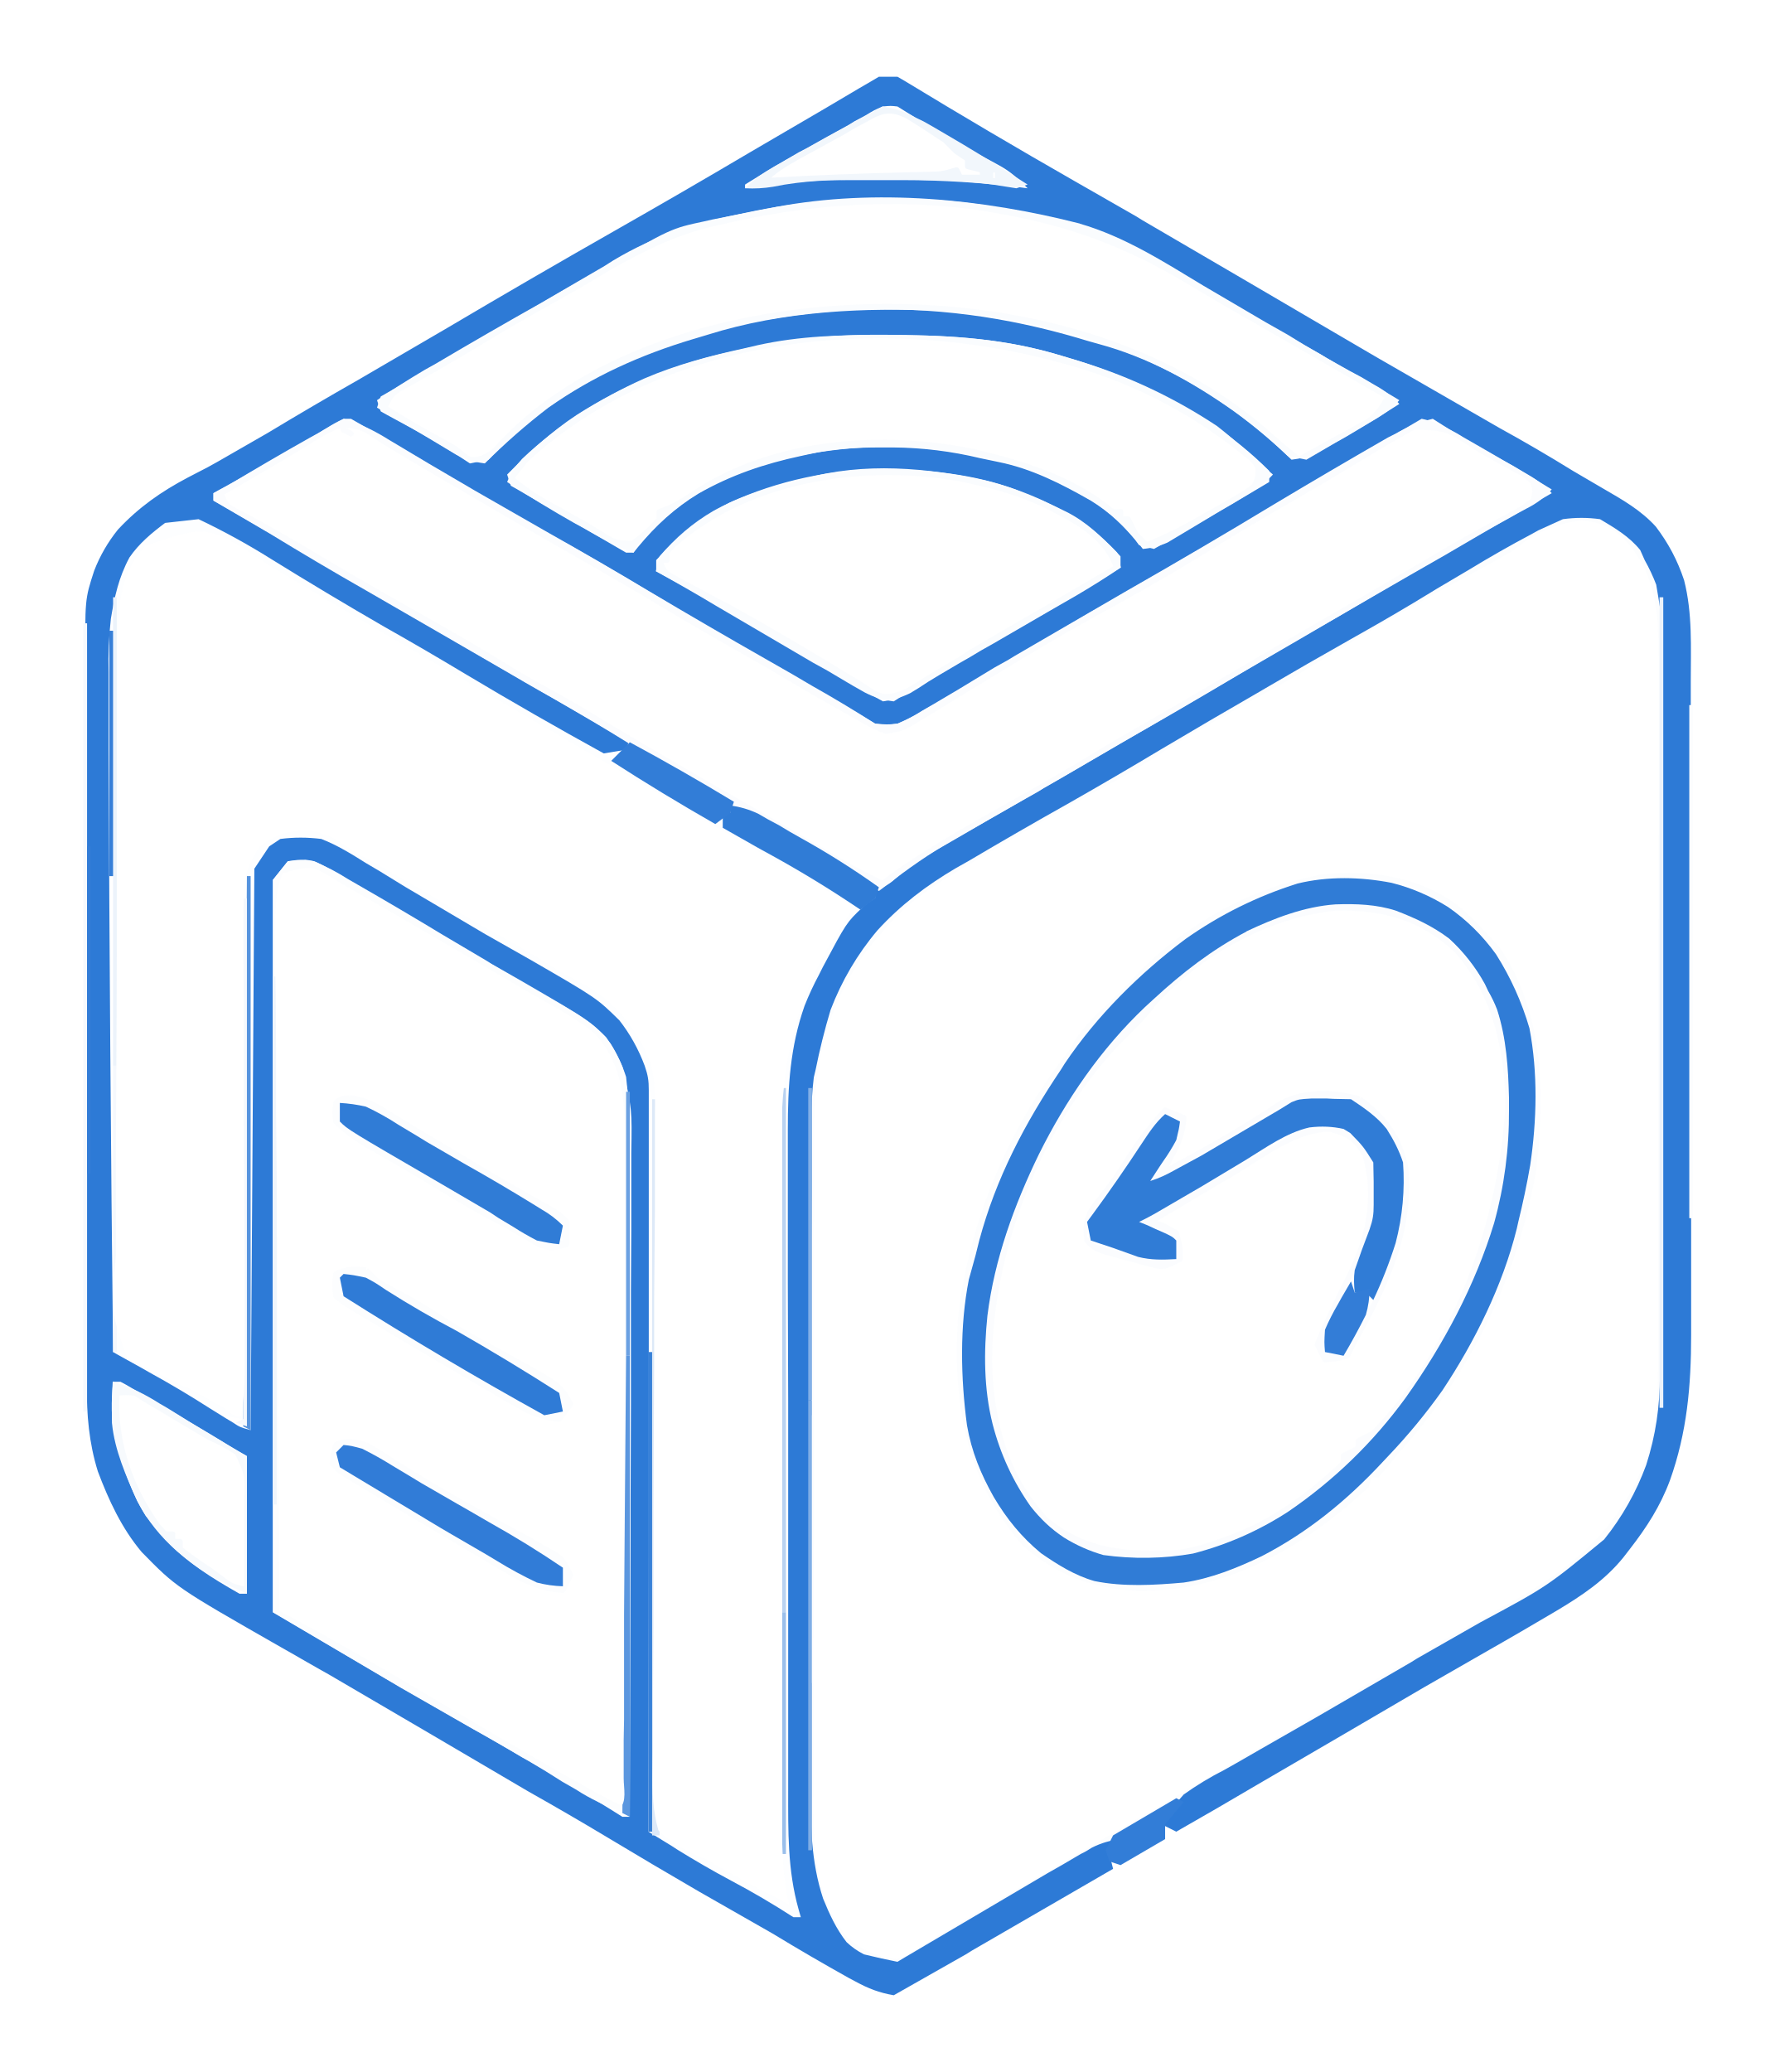
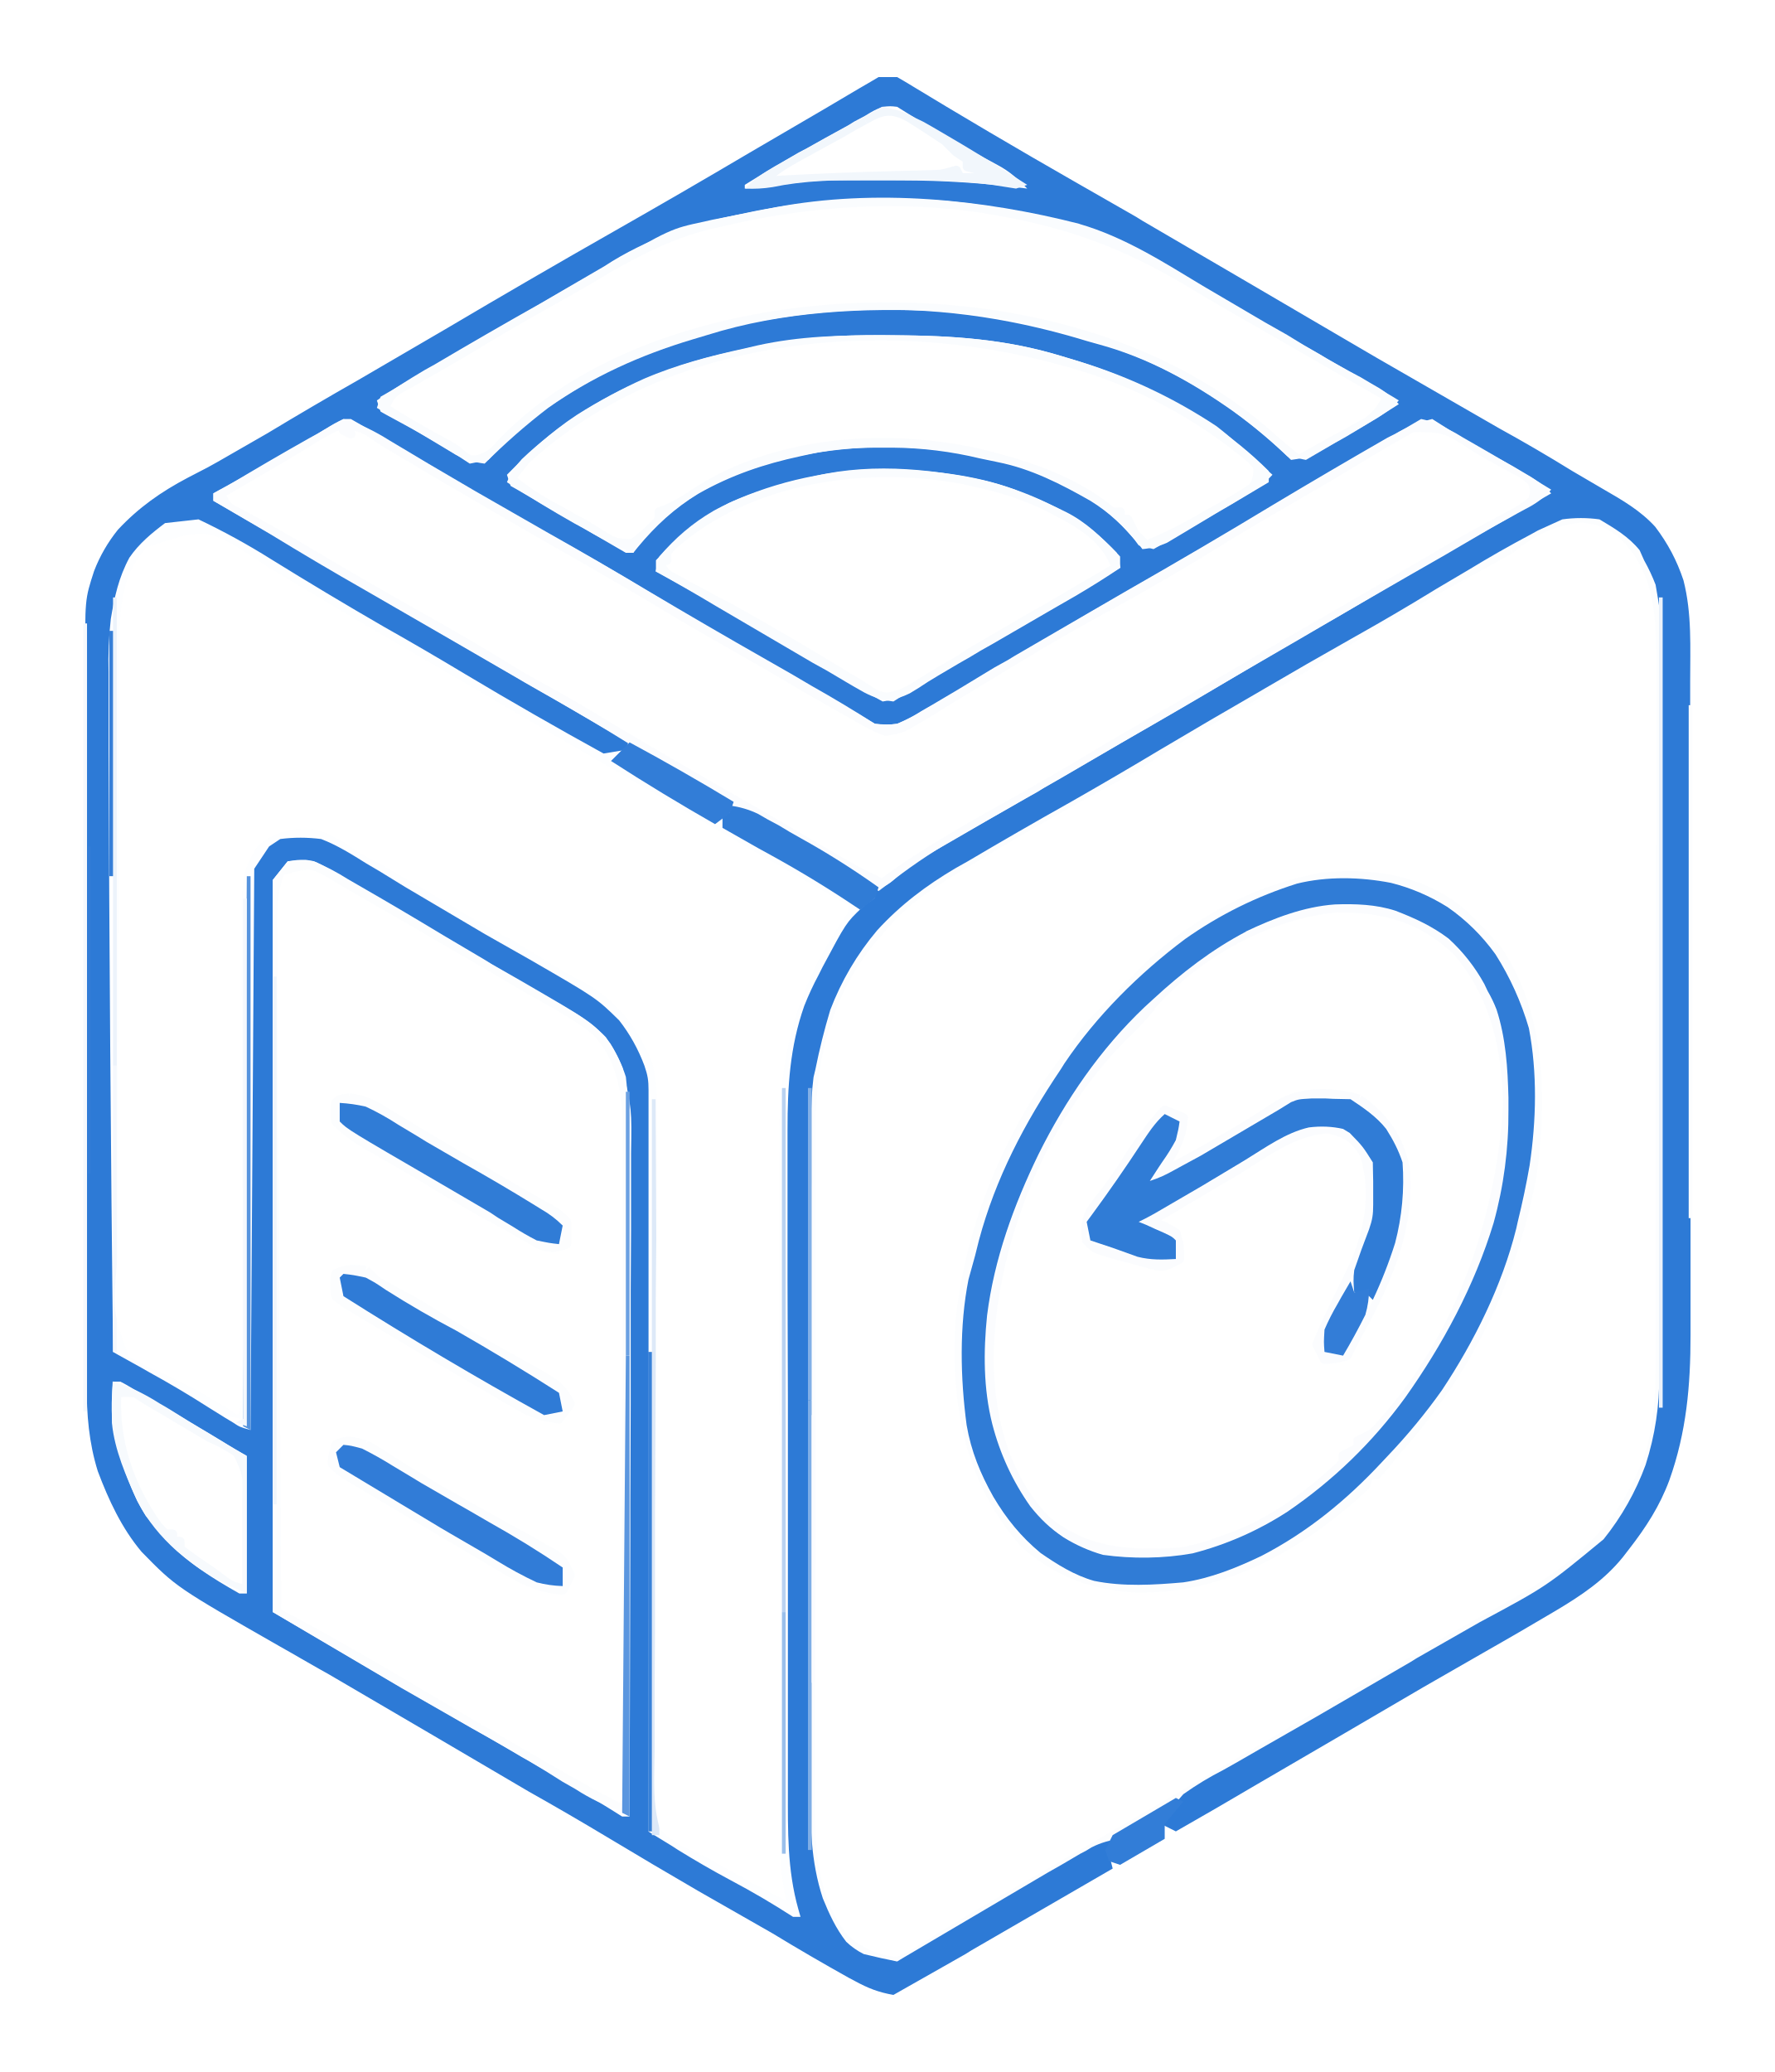
- <svg xmlns="http://www.w3.org/2000/svg" data-slopcamera-line-weight="1.5" width="514" height="600" viewBox="20.427 21.36 473.708 557.28">
+ <svg xmlns="http://www.w3.org/2000/svg" data-slopcamera-line-weight="2.5" width="514" height="600" viewBox="22.074 21.262 470.587 557.475">
  <defs>
    <mask id="a" width="514" height="600" x="0" y="0" mask-type="luminance" maskContentUnits="userSpaceOnUse" maskUnits="userSpaceOnUse">
      <path d="M0 0h514v600H0z" />
      <path d="M0 0h514v600H0zm255 42c-2.7 1.2-2.7 1.2-5.4 2.8l-1.5 1-5 2.9-3.5 2-9 5.3-7.5 4.5-8.1 4.8-21 12.1-22.7 13.2-22.7 13.2q-11.6 6.6-23 13.4l-21 12-26 15.4q-5.9 3.5-11.8 6.7c-6 3.3-11.5 6.5-16.2 11.6-3 3.8-4.9 7.6-6.6 12.1-3.5 11.6-3.4 23-3.4 35v137.2l.1 1.8v45.4c0 5.4 1 10.3 2.3 15.6l.9 3.3c2.1 7.5 4.8 14.2 9.1 20.7 4.8 6.4 10 11.4 16.7 15.9 9.2 6 19 11.2 28.5 16.5q20 11.3 39.8 23.3 13.8 8.3 27.8 16.2 9.8 5.6 19.5 11.5l30 17.7 5 2.9q4.4 2.4 8.7 5l3.3 1.9Q244 551.7 256 558c2.8-.4 5-1 7.5-2.2l2.7-1.5 3-1.7 3.2-1.9 3.4-1.9q14.7-8.3 29.2-17l17.3-10.2 1.8-1q14-8.3 28.3-16.5l21.2-12.3 18-10.6 1.5-.8 12.5-7.3 3.1-1.8 3.1-1.9 7.7-4.4 13.4-7.8c8.2-4.6 15.8-9.1 22.1-16.2 5.4-6.6 10-13.6 12.9-21.6 4.7-14 5.7-27.4 5.8-42l.1-6.5.2-20v-6l.1-59.4v-47.6q.1-20-.4-40v-5c-.3-7-1.5-13.2-3.7-19.9q-2.3-5.4-6-10c-6-6.2-13.5-10.1-21-14.3q-8.5-4.6-16.6-9.6-12-7.3-24.4-14.1-12.2-6.7-24-14l-22.5-13q-11.9-6.7-23.6-13.7-14-8.4-28.2-16.5l-26-15-2.6-1.6q-7.6-4.5-15.1-9.2c-2.3-.2-2.3-.2-5 0" />
      <path fill="#030303" d="M441.7 159.8h2.6l2.7.1 2 .1c4.1 2.6 8 5.2 11 9q3 4.3 5 9 .8 4.7.6 9.6v199.1c.2 18.8.2 18.8-3 27.8q-4 11.7-11.8 21.2c-6 6.6-13.1 11-20.8 15.3l-5.1 2.9-8.7 4.9q-14.4 8.1-28.7 16.6l-13.2 7.7-29.8 17.4q-26.7 15.8-53.6 31.2-10.6 6-20.8 12.1L268 545l-1.9 1.1-1.6 1-4.5 2.9q-4.6-.5-9-2-2.8-1.5-5.4-4-4.8-6.4-7.6-14-1.2-5-1.1-10.1v-37.2q-.1-6.7.6-13.2c.7-5.3.5-10.6.4-15.9l-.1-5.2-.2-5.7q-.8-42-.9-83.9v-12.4l-.1-15V326c-.2-11.5.6-22.1 4.4-33 3.3-8.3 7.7-15.4 13.4-22.3 6.4-6.9 13.4-12.2 21.5-16.8l2.9-1.6 7.6-4.4 8-4.6q5-3 10-5.7l20.6-12.1 23.9-14q17.1-9.7 34.1-19.8l9-5.2 3-1.8 6-3.4 14-8.2 6.6-4 3.1-1.8 4.4-2.5 2.5-1.5c3.3-1.8 6.3-3.2 10-3.5m-90.4 105.9c-15 7.7-27 19.1-38.5 31.3q-6.1 6.9-10.8 15l-1.2 2c-9 14.2-15.7 28.7-19.8 45l-1 3.1c-3.2 12.5-2.8 25.6-1.8 38.4.7 7 2.4 13.1 5.4 19.4q4.7 9.4 11.8 17c5 4 10.7 6.6 16.6 9.1 6.1 2 13 1.4 19.3 1.3 5.8-.2 10.8-1 16.3-2.9Q366 437 381 424c13.1-12 24.4-25.2 32.9-40.8 8-15.5 14-31.8 16.6-49.1 1.4-11.8 1.7-24.5-.6-36.2q-3.1-11.6-10-21.4-5.3-7-12.5-12-5.8-3.6-12.4-5.5c-16-2.7-29.2-.4-43.7 6.7" />
      <path fill="#020202" d="M72.5 161.3c5.9 1.7 11 5.3 16.2 8.5l4 2.4 9.6 5.8 9.6 5.7 4.6 2.8q12 7.2 24 14l20.4 12 15.6 9 17.6 10.2 20 11.8 5.1 2.9 15.6 8.9 2.7 1.5 4.9 2.8 2.2 1.2 1.8 1c1.6 1.2 1.6 1.2 2.8 2.8l.8 1.4-1.3 1.6c-6.3 8.7-11.9 18.2-15 28.5-2.6 8.8-3.9 17.3-3.8 26.5v16.9l-.1 16.4v77.4l-.1 30.4v39c-.1 10.3.2 19.4 3.3 29.3l1 5q-5.6-2.1-10.7-5l-1.6-1-3.3-1.9-5-2.8q-9-4.9-17.4-10.3l-1-2-.1-7.6V490l-.1-12.4V458l-.1-27.7v-1.7l-.1-28.4V371l-.1-16.3v-21.1c0-9-.2-17.4-2.6-26.2q-1.9-4.8-5-9.2c-6.7-7.6-15-12.4-23.7-17.5l-4-2.2-9.5-5.5-9.3-5.4-6.6-3.8-18-10.5-1.6-1-9.2-5.3H94q-2.7 1.9-5 4c-1.8 3-2.9 5.4-3.6 8.8q-.5 4.6-.6 9.2v11.7l-.1 11.2v11.7l-.2 22.2-.2 25.2q0 26-.3 52c-5.8-.9-5.8-.9-7.9-1.8l-1.5-1-1.8-1.1-1.9-1.2q-7.2-4.5-14.7-8.6l-1.8-1L50 386l-.3-78.6v-41.1l-.2-30.7v-33.4l-.1-6c-.1-14.5-.1-14.5 1-19 1.6-4.1 3.9-7.3 6.7-10.7l2-1.6 2-1.6c1.9-1.3 1.9-1.3 3.6-2q4-.5 7.8 0" />
      <path fill="#f4f4f4" d="M255 42h5l1.9 1.1q22.7 13.8 45.8 27l16.6 9.5 1.6 1 25 14.6 27.5 16.1 10.6 6.2 33 19q10 5.5 19.7 11.5l8.2 4.8c5.2 3 10.1 5.8 14.1 10.2 3.4 4.5 5.8 9 7.6 14.4 2.3 9 1.8 18.1 1.8 27.3v103.7l.1 31.6v40.4c0 13.7-1.1 26.2-5.7 39.1-2.6 7-6.3 12.7-10.8 18.5l-1.7 2.2c-5 6.2-11.3 10.4-18.2 14.5l-9.2 5.4-5.2 3-3.5 2-17.6 10.1-21.2 12.4-23.5 13.7q-11 6.5-21.9 12.7l-4-2q2.6-4.3 6-8 5.2-3.7 10.9-6.6l3.2-1.8 6.6-3.8 15.2-8.7 25.3-14.7 1.6-1 17-9.7c17.9-9.6 17.9-9.6 33.3-22.3q7.3-9.1 11.3-20c2.6-8.1 3.7-15.8 3.7-24.3v-11.7l.1-6.3v-58.3l.1-7.8v-33.4l.1-32.3V200c.5-10.8.5-10.8-1.3-21.4q-1.3-3.4-3.1-6.6l-1.2-2.7c-3-3.7-6.8-5.9-10.8-8.3q-5-.7-10 0l-6.6 3-1.8 1q-8.5 4.5-16.7 9.5l-8.8 5.2-1.8 1.1q-9 5.5-18.4 10.8l-1.6.9-13 7.4-11.2 6.5-1.7 1q-13.2 7.6-26.5 15.5-12 7.2-24.3 14.2-13.9 7.8-27.6 15.9l-3.2 1.8c-8 4.7-15 10-21.2 16.8q-8.1 9.6-12.6 21.4-2.4 8-4 16l-.5 2.1q-.7 5.6-.6 11.2v16.9l-.1 16.3v77l-.1 30.3v38.9c-.1 10.4 0 20.3 3.3 30.3 1.7 4.2 3.5 8.1 6.3 11.7q2.1 2 4.7 3.3l4.7 1.1 2.4.5 1.9.4 2-1.2 38.5-22.7 3.7-2.1 5.1-3q1.5-.7 3-1.7c2.6-1.3 4.8-1.9 7.7-2.3l-3 4 1 4-38 22-1.6 1-19.4 11c-4-.7-6.8-1.8-10.3-3.7l-1.7-.9q-10.4-5.8-20.6-12l-19.8-11.3q-12.4-7.2-24.7-14.6-10.5-6.3-21-12.2L134 487.5l-27-15.8-2.5-1.4-4.9-2.8L97 466l-3-1.7c-28-16-28-16-37.3-25.5-5.4-6.4-8.9-14-11.8-21.7-2.4-7.7-3-15.2-3-23.3v-11.7l-.1-6.5v-59l-.1-7.9V275l-.1-32.7v-41.9c-.2-17.8-.2-17.8 2.3-25.5q2.3-6 6.4-11.1c5.6-6 11.6-10.2 18.8-14l5.4-2.8 2.7-1.5 13.4-7.7q12.1-7.3 24.4-14.3l24-14q22.3-13.2 44.8-26 18.3-10.4 36.4-21.1l20.2-11.8 9.3-5.5 3.1-1.8zm1 8c-2.3 1-2.3 1-4.6 2.4l-3 1.6-1.6 1-6.2 3.4-4.8 2.7-2.3 1.2q-7.3 4.2-14.5 8.7v1l4-.4 2.3-.3 4.4-.5q7.7-1.1 15.4-1h16.1q17 0 33.8 2.2c-2.5-2.6-4.7-4.6-7.9-6.3l-2.2-1.2-2.3-1.2Q271 57 260 50c-1.8-.2-1.8-.2-4 0m-34 28-2.4.5c-13.2 2.6-24.6 6-36.2 13l-2.2 1.4-17 9.9q-14.4 8.1-28.6 16.5l-2.7 1.5q-6.6 3.9-12.9 8.2l1 3 1.6.9 7 3.8 2.5 1.4q6.6 3.7 12.9 7.9l5-1 1.3-1.4c8.7-9.3 19.4-16.4 30.7-22.3 13.9-7 29.6-12 45-14.3l1.9-.3c20.5-3.2 41.4-2.8 61.8 1.2q10.2 2 20.3 5.1l3.2.9c13.3 3.6 25 10.1 36.2 18q8.3 6 15.6 13.1 3.6-.4 6.8-1.8l6-3.4 2.2-1.3q7-4 14-8.5c-2.3-2.5-4.6-4-7.5-5.6l-2.7-1.6-3-1.6-6.3-3.5-1.6-1q-8.6-4.8-17.3-9.9l-1.5-.9-15-8.8c-15-9-29-15.4-46.3-18.7-8.9-1.7-17.7-3.2-26.8-3.4h-2.7c-14.4-.5-28.1.2-42.3 3m-7 38-2.2.5q-20.9 4.9-39 16.4c-7 4.6-13 10.2-18.8 16.1l1 3 1.6.9L187 170h2l1.2-1.5c4.8-5.8 9.9-10.5 16.3-14.4 8.8-5 17.7-8 27.5-10.1l2.3-.5c6.5-1.5 12.7-1.8 19.3-1.8h3.2q11.9.1 23.5 2.9l4.8 1c9 1.8 17 5.9 24.9 10.4 5.2 3.2 9.1 7 13 11.7l1 1.3q3.4-.3 6.6-1.7l5.2-3.1 2-1.2 6-3.6 4.1-2.4 10.1-6v-3c-9.9-9.9-21-16.8-33.5-22.7q-10.9-5-22.5-8.3l-2.4-.7c-14.9-4.2-29.5-4.8-45-4.9H254c-13.4 0-25.9 1.5-38.9 4.6m-104 18q-3.6 1.8-7 3.9l-2.2 1.2q-11.2 6.3-22.3 13L76 154v2l2.1 1.2q21.5 12.4 42.8 25l29.3 17L186 220h2l-1 3-6 1q-18.9-10.4-37.3-21.4-10.8-6.5-21.8-12.7-15.4-8.9-30.4-18.2-9.4-5.9-19.5-10.7l-9 1c-3.6 2.7-7 5.5-9.6 9.3-2.9 5.4-4 10.5-5 16.5q-.8 7.2-.6 14.3v20.7Q48.1 304 49 385l1.4.8 6.3 3.5 2.1 1.2q8.2 4.5 16 9.5l4.5 2.8 2 1.2c1.8 1.2 1.8 1.2 4.7 2l1-151 4-6 3-2q5.4-.7 11 0c4.4 1.7 8.2 4.1 12.2 6.6l3.4 2 7 4.3 12.7 7.5 8.8 5.2 12 6.8c18 10.4 18 10.4 24.1 16.4q4.3 5.5 6.8 12.2c.9 2.6 1.1 4 1.1 6.5v123.8L193 514l6.2 3.8 1.7 1.1q7.1 4.4 14.4 8.3 8.5 4.5 16.7 9.8h2l-.6-2.1c-3-10.7-2.8-21-2.8-32V398.1l-.1-32v-40.8c0-11.7.6-22.3 4.5-33.4q1.7-4.3 3.9-8.4l1-2c6.4-12 6.4-12 10.6-16 1.4-1.2 1.4-1.2 3.5-2.6v-2l1.6-.7c2.5-1.3 2.5-1.3 4.9-3.5 4.3-3.7 9.3-6.3 14.3-9.2l3.1-1.8 6.7-3.9 10-5.7 3.2-1.8 1.6-1 4.9-2.8 30.7-17.9 18-10.5 15-8.7q19.6-11.5 39.4-22.8l15.4-9 2.3-1.3L436 154c-2.3-2.5-4.6-4-7.6-5.7l-2.7-1.6-2.9-1.6Q413.2 140 404 134q-5.4 1.3-10 4l-2 1q-15.5 8.9-30.7 18-19.5 11.8-39.5 23.2L297 194.6l-5.5 3.2-1.8 1.1-3.6 2-9.9 6-7.1 4.2-2.6 1.5q-3.1 2-6.5 3.4c-2.2.3-3.8.3-6 0l-3-1.8-24.5-14.2q-16.2-9.2-32.1-18.8-14.5-8.8-29.4-17-14-7.8-27.7-16-12-7.2-24.3-14.2zm103.6 22.6c-7.6 4-13.8 9.1-19.6 15.4v3l1.3.7q15.3 8.4 30.3 17.3 14.5 8.7 29.4 17c2.7-.4 4.8-1 7.3-2.2l2.3-1.4 2.6-1.7 2.8-1.7 5.6-3.3 2.8-1.6 3-1.8 3.2-1.8 15-8.7 2.6-1.5 4.7-2.7q6.3-3.7 12.1-7.6l-1-4c-4.2-4.3-8.3-8.3-13.7-11q-5.6-2.8-11.3-5l-2.4-1c-11-4.1-23.2-5.3-34.9-5.5-14.4 0-29 3.1-42.1 9.1M96 253l-4 5v197l28.8 16.9 1.5.9 21.2 12.2 21.7 12.5 4.6 2.7q8.3 4.8 16.2 9.8h2l.2-75.7v-8.8l.1-26.4v-30.6l.1-16.2v-20.9c.2-11.6.2-11.6-2.3-22.9q-1.8-4.4-4.5-8.2c-4.7-4.9-10.8-8-16.6-11.3l-5.2-3-9-5.3-17-10-1.8-1-8.7-5.2-15.3-9-2.6-1.4c-2.3-1.2-2.3-1.2-4.6-1.5-2.1 0-2.1 0-4.8.4M49 393c-.5 5.2-.6 10.2.5 15.2 2 7.2 4.3 14.5 8.3 20.9L61 433l2 2.3c5.8 6.3 12.6 10.5 20 14.7h2v-37l-13-7.7-4.1-2.5-3.3-2-1.7-.9L58 397l-1.9-1.1-1.9-1.1-1.7-1-1.5-.8z" />
      <path fill="#040404" d="M96 253c2.5-.3 4.5-.3 7 0q4.8 2 9.2 4.8l2.6 1.5q11.5 6.6 22.9 13.5l11.5 6.8 1.6 1 7.7 4.4c19.5 11.3 19.5 11.3 24.3 17q2.7 4.3 4.2 9 .5 4.1.4 8.4v16.4l-.1 15.9V396l-.1 28.7v10.7L187 509c-4.3-1.4-8-3-12-5.4l-1.6-1-3.5-2q-4.5-2.9-9.1-5.6l-1.8-1q-6.6-4-13.2-7.6l-19.4-11.1-2.7-1.6L92 455V258zm14 65v5q11.2 7.6 23 14.3l3.9 2.2 7.6 4.5 13.8 8 4 2.4 2.7 1.6 5-1-1-5q-10.6-7.2-21.7-13.4l-3.5-2-9.8-5.6-2.5-1.4-7.4-4.3-9.1-5.3zm1 46-1 5c8.9 6.8 18.6 12 28.3 17.5l14.1 8.2L165 402l5-1-1-5q-12.8-8-26-15.4l-17.6-10.2-2.2-1.3q-4.2-2.4-8.2-5.1zm0 46-2 2 1 4q22.8 13.6 45.9 26.8l4.1 2.4 1.9 1.1 1.6 1 1.5.7c2.8.3 2.8.3 5 0v-5q-9.6-6.5-19.7-12-9.3-5.2-18.5-10.7l-1.5-1-7.2-4.2-2.6-1.6-2.3-1.4q-3.5-1.6-7.2-2.1" />
      <path fill="#050505" d="M391.5 265.7c5 1.4 9.6 3 13.9 6q7.3 6.1 12.3 14c3.3 6.1 4.9 11.2 6 18 1.5 13.5 1.5 28-1.6 41.2-4.5 17.1-12.3 33.1-22.2 47.7-7.8 11.2-17.1 22-27.9 30.4q-6.9 4.7-14 9l-1.8 1q-4.8 3-10.2 4.7l-2.4.7c-8.4 2-17 2.2-25.6 1.6-4.2-.7-7.6-2.2-11.3-4.3q-6.9-4-12-10.3c-4.6-6.8-7.4-14.7-9.6-22.6-2-9.7-2-20-.6-29.8q1-5.6 2.5-11l.5-2c4.6-16.7 11.7-32.8 21.6-47 8.8-12.5 19.7-24.5 32.1-33.3q11.7-8 24.8-12.7l2.2-.8c7.2-2.3 15.9-2.1 23.3-.5M354.6 324l-2.3 1.5q-4.5 2.8-9.4 5.5l-14.9 9 2.3-4.2 1.3-2.4q2-3.4 4.4-6.4l-1-5h-4q-6.6 8.7-12.8 17.7l-1.8 2.5-1.7 2.4-1.5 2.2c-1.3 2.2-1.3 2.2-1.9 5l-.3 2.2 2 2 5.4 1.6q4.5 1 8.6 2.4h8v-5l-2-2c-2-.9-2-.9-4.1-1.6l-2.2-.8-1.7-.6 1.3-.7q16.5-9 32.9-18.7l3-1.8 2.7-1.6 4.1-2.2h11l2.9 2.3 1.6 1.2c1.5 1.5 1.5 1.5 2.7 3.2q1.2 3.6 1.2 7.4c0 5.5-.3 10.5-1.9 15.8q-4.2 10.6-9.7 20.6L375 379v6l5 1c9.8-17.7 9.8-17.7 15.6-37q1.2-7.4.4-15-1.7-5.4-5-10-3.9-4.2-9-7-6-1.1-11.9-.4c-5.7 1.1-10.6 4.5-15.5 7.5M111 134c4.5 1.3 8.3 3.2 12.3 5.7q10.6 6.4 21.3 12.6l1.7 1 19.9 11.4q13.5 7.6 26.7 15.5 16 9.5 32 18.6l7 4 5.1 3q8.7 4.9 17 10.2c2.2.2 3.9.3 6 0q4.1-1.7 8-4.2l2.4-1.3 7.6-4.5 2.6-1.5 13.6-8 17.6-10.4 3-1.7 15.6-9 6.5-3.8 1.7-1q12.9-7.4 25.8-15.2 13.6-8.2 27.4-16l9.2-5.4q4 .8 7.4 2.8l1.9 1 2 1.2 2.1 1.2q11 6.3 21.6 12.8c-2.1 2.3-4.1 3.8-6.9 5.2l-2.4 1.3-2.5 1.4q-11 6-21.8 12.3l-24 14.1q-13.6 7.7-26.8 15.6-15.7 9.4-31.8 18.5l-20.3 11.8-13 7.5-3.5 2-5.3 3Q268 251.1 259 258l-4 3-2.3-1.5q-14.6-9.4-30-17.8l-18.3-10.5-1.7-1q-10.2-5.9-20-12-9.7-5.9-19.4-11.3l-3.5-2-1.7-1L141 194l-23.9-13.8q-13-7.4-25.9-15.3L76 156v-2l1.4-.8q14.5-7.9 28.8-16.5 2.2-1.5 4.8-2.7" />
      <path fill="#060606" d="M309 81.5c12.1 3.5 22.7 10.3 33.3 16.7L359 108l6 3.4 4.4 2.7 6.7 3.9 1.7 1 12.8 7.4 2.6 1.5 1.8 1.1c-2.4 2.7-5 4.3-8.1 6.1l-3 1.8-3 1.8-3.2 1.8-7.7 4.5-5-1-1.7-1.6q-16.5-15.4-37.2-24.5c-16.8-7-36-11.5-54.1-12.9-21.2-1-42.7 0-63.1 6.4l-4 1.2c-14 4.2-26.9 10-38.8 18.4q-9 6.9-17.1 15c-3-.4-5.1-1-7.8-2.4l-3-1.8-1.5-.9-5-3-3.4-2-8.3-4.9 1-3 2.1-1.2 9.8-5.7 1.8-1 20.7-12q10.5-6.3 21.3-12.4l3.7-2.1c18.7-10.8 18.7-10.8 27.6-12.7l2.2-.5 15.3-3 1.9-.4c26.7-5 55.5-2.2 81.7 4.5" />
      <path fill="#060606" d="M256.4 111.5h3c15.4 0 29.7 1 44.6 5.5l2.6.8q21 6 39.3 18.1 3.1 2.4 6.1 5.1l2.5 2.2 6.5 5.8c-2.4 2.6-4.8 4.2-7.9 6l-2.8 1.7-3 1.7-3 1.8q-7.6 4.5-15.3 8.8l-4-1-1.1-1.5c-3.4-4.1-6.7-7.3-11.1-10.2L307 153l-2.4-1.4c-10.5-5.3-23.1-8-34.7-9.4q-20.4-2.1-40.3 2.6c-9.4 2.5-18 5.6-26.1 11.1Q196 161.1 190 168l-1 2c-4.8-1.7-9.2-4.2-13.6-6.7L173 162q-9.2-5.2-18-11c1-2.5 2.2-4.2 4-6.2 9.6-9.1 20.8-16.2 32.8-21.6 8.8-3.8 18-6.2 27.2-8.2l3.4-.8c11.3-2.5 22.5-2.8 34-2.7" />
      <path fill="#060606" d="M284.1 150.7q14 3.5 26 11.4 5.5 4 9.9 8.9v3q-17.7 11-35.8 21.1l-14.1 8.2-2.4 1.4-2.2 1.2-1.8 1.1-4.7 3c-3-.4-5.1-1-7.8-2.4l-3-1.7-1.7-1-5.4-3.2-3.8-2.1-26.1-15.3q-8-4.8-16.2-9.3l1-4c4.3-5 8.9-9 14.6-12.3 6.9-3.8 13.8-5.9 21.4-7.7l3-.9c15.7-4.5 33.3-3 49.1.6" />
      <path fill="#f1f1f1" d="M392.9 258.8q8 2 15.2 6.5 7.5 5.2 12.9 12.7 5.9 9.3 9 19.9c2.3 12 2 24.8.2 36.9q-1.3 7.5-3.2 15.2l-.4 1.8c-3.8 15.3-11.3 30.4-20 43.5Q400 404.6 392 413l-1.6 1.7c-9.5 10.2-20 18.8-32.4 25.2-6.7 3.2-13.6 6-21 7.1-7.9.7-16.2 1.2-24-.4-5.3-1.5-9.9-4.4-14.4-7.5-5.3-4.4-9.2-9.2-12.7-15.1-3.5-6.2-6-12.3-7.2-19.3-1.7-12.7-2-26.6.5-39.2l1.8-6.5 1-4c4.5-16.8 12.3-31.6 22-46l1-1.6c8.6-12.8 20.2-24.3 32.5-33.5q13.9-9.8 30.1-14.9c8.1-2 17.1-1.8 25.3-.2m-39 13.1c-9.3 4.9-17.2 11-24.9 18.1l-2.4 2.2c-11.9 11.3-21.3 25-28.6 39.7-6.6 13.6-11.9 28.1-13.8 43.3-1 9.7-1 19.7 1.4 29.2q3.1 12 10.2 22.1c2.7 3.4 5.4 6 9 8.4q5 3.1 10.6 4.7c7.8 1.1 16.3 1 24.1-.4q13.6-3.5 25.5-11.2 18.5-12.6 31.7-30.7c10.1-14.2 18.7-30.2 23.8-47q4.1-14.8 4-30.4v-3.3c-.2-8-.7-16-3.2-23.7q-1-2.6-2.4-5l-.9-1.9q-3.8-6.9-9.6-12.2c-4.5-3.4-9.1-5.5-14.3-7.5-5.2-1.7-10.8-1.9-16.3-1.7-8.4.6-16.4 3.7-24 7.3" />
      <path fill="#f1f1f1" d="M371.5 316.8h3.8l2 .1 4.7.1c3.6 2.4 7 4.7 9.6 8 1.9 3 3.3 5.7 4.4 9q.8 11-2 21.7-2.5 7.9-6 15.3l-2-2h-3c-.2-2.2-.3-3.8 0-6q1.9-5.6 4-11c.9-2.6 1.1-4 1.1-6.6v-6.2l-.1-5.2c-2.7-4.3-2.7-4.3-6.2-7.9L380 325q-4.4-1-9.2-.4c-6.2 1.4-11.8 5.5-17.2 8.8l-11.5 6.9-11 6.4q-3 1.8-6.1 3.3l2 .8 2.4 1.1 2.5 1.1c2.1 1 2.1 1 3.1 2v5c-3.6.2-6.8.3-10.3-.6L318 357l-3.6-1.2-2.4-.8-1-5 1.4-1.9q6.9-9.4 13.2-19c2-3 3.7-5.7 6.4-8.1l4 2c-.3 2.1-.3 2.1-1 5q-1.6 3-3.6 5.8l-1 1.5-2.4 3.7c2.5-.8 4.4-1.7 6.7-3l2.2-1.2 2.4-1.3 2.4-1.3 17.5-10.3 3.4-2 3.4-2.1c2-.8 2-.8 5.5-1" />
      <path fill="#090909" d="M49 393c4.7 1.4 8.5 3.3 12.6 5.9l1.9 1.1 5.8 3.6L75 407l3.6 2.2q3 2 6.3 3.7v37q-10.3-4-18.7-11.3c-4.5-4-7.9-8.2-10.7-13.5-3-6.7-6.1-13.7-6.8-21q-.1-5.7.2-11.2" />
      <path fill="#0f0f0f" d="M256 50c3.3.6 6 1.3 8.9 3l2.1 1 2.3 1.3 2.4 1.4Q283.6 63.6 295 71l-3 1-6.4-1c-8.9-1.2-17.6-1.3-26.6-1.3h-8c-8.3 0-16.3.2-24.5 1.9q-3.7.6-7.4.4c2.4-2.6 4.9-4.2 8-6l2.9-1.6 3.1-1.7 3-1.7z" />
      <path fill="#f1f1f1" d="M110 318q3.6.2 7 1 4.5 2.1 8.8 4.9l5 3 2.6 1.6 10 5.8q9.8 5.5 19.2 11.3l1.6 1q3.2 1.8 5.8 4.4l-1 5c-2.6-.3-2.6-.3-6-1q-3.3-1.7-6.4-3.7l-4-2.4-2.1-1.4-13-7.6c-25.3-14.7-25.3-14.7-27.5-16.9z" />
      <path fill="#f2f2f2" d="M111 364c2.7.3 2.7.3 6 1 2.6 1.4 2.6 1.4 5.4 3.3q9.3 5.9 19 11 14 8 27.6 16.7l1 5-5 1q-27.5-15.2-54-32l-1-5z" />
      <path fill="#f0f0f0" d="M111 410c2 .2 2 .2 5 1q4.2 2.1 8.2 4.6l5 3 2.8 1.7 9.7 5.6 3.5 2 5 2.9q10.2 5.7 19.8 12.2v5q-3.6-.1-7-1-5.5-2.6-10.7-5.8l-3-1.8-9.3-5.4-2.9-1.7-14.8-8.9L110 416l-1-4z" />
      <path fill="#f1f1f1" d="M215 238q3.9.5 7.5 2.2l2.6 1.5 3 1.6 3 1.8 3 1.7q10.8 6 20.9 13.2l-1 3-4 3-1.5-1q-10.6-7.1-22-13.4l-4-2.2-9.5-5.4v-4h2z" />
      <path fill="#efefef" d="M188 221q14.1 7.6 28 16l-1 3-4 3q-14.2-8.1-28-17z" />
      <path fill="#171717" d="M465 182h1v218h-1z" />
      <path fill="#0b0b0b" d="M41 189h1v212h-1z" />
      <path fill="#282828" d="M194 317h1l1 198h-2z" />
      <path fill="#c6c6c6" d="M85 257h1v149l-2-1z" />
      <path fill="#0c0c0c" d="M84 263h1v142l-3-1 2-1z" />
      <path fill="#131313" d="M92 284h1v142h-1z" />
      <path fill="#525252" d="M229 314h1v141h-1z" />
      <path fill="#040404" d="M473 211h1v138h-1z" />
      <path fill="#e8e8e8" d="M193 385h1v129h-1z" />
      <path fill="#eee" d="m382 366 1 3 4-1q0 3.6-1 7-2.8 5.6-6 11l-5-1c-.2-2.6-.2-2.6 0-6q1.5-3.5 3.5-6.9l1-1.8z" />
      <path fill="#161616" d="M49 182h1v126h-1z" />
      <path fill="#efefef" d="m335 505 2 1-5 6v4l-12 7-3-1-1-3 2-4z" />
      <path fill="silver" d="M187 386h1v124l-2-1z" />
      <path fill="#959595" d="M236 398h1v121h-1z" />
      <path fill="#f0f0f0" d="M42 249h1v88h-1z" />
      <path fill="#919191" d="M236 314h1v84h-1z" />
      <path fill="#0c0c0c" d="M49 308h1v77h-1z" />
      <path fill="#050505" d="M237 402h1l.4 24.6.2 11.5.2 11 .1 4.2c.2 7 .2 13.8-.9 20.7h-1z" />
      <path fill="#aeaeae" d="M187 315h1v71h-1z" />
      <path fill="#eaeaea" d="M48 191h1v66h-1z" />
      <path fill="#767676" d="M229 455h1v65h-1z" />
    </mask>
  </defs>
-   <g fill="#2474d4" stroke="#2474d4" stroke-width="1.5" stroke-linejoin="round" vector-effect="non-scaling-stroke" mask="url(#a)">
+   <g fill="#2474d4" stroke="#2474d4" stroke-width="2.5" stroke-linejoin="round" vector-effect="non-scaling-stroke" mask="url(#a)">
    <path d="M262 42c3.4 1.9 3.4 1.9 6.8 4.2q7.4 5 15.4 9.3 13.6 7.4 26.8 15.4l18.3 10.7 23.4 13.7q25.6 15 51.4 29.8l28 16.2 8 4.6c27.3 16 27.3 16 32 31.8q1.4 6.7 1.2 13.5v84.9l.1 35.6v66.1l.1 6.3c.1 22-3.7 42.4-19.5 58.9-6.3 6.3-13.1 10.7-20.9 15l-7 4-3.5 2q-8.8 5-17.5 10.2l-3.4 2-15.5 9.3-2.7 1.6-4.8 3q-7.4 4.3-14.9 8.4l-14 8-6.3 3.7-3.3 2L325 521l-6 3.5-12 7-3 1.8-6 3.4-15.6 9.2-3.3 2-6.3 3.6-7.8 4.5-3.4 2c-3.2 1.2-4.3 1.2-7.6 0l-8.6-4.6-2.6-1.4q-13-7.4-25.7-15-10.6-6.3-21.3-12.4-8.6-4.8-17-10-10-6-20.4-11.9L134 488.6l-23.9-14-3.3-1.8-16.4-9.4C70 451.5 51.6 440.5 44 416.7c-2-8.2-3-16-3-24.5v-81.6l-.1-34.2v-69.5c-.1-27.7-.1-27.7 4.9-37.3L47 167c4.8-7.1 10.7-11.3 18.2-15.3l5.6-3.2 3-1.6q8.2-4.7 16.3-9.6 15.3-9.1 30.9-18l16.3-9.6q14-8.4 28.3-16.4 23.7-13.4 47-27.3l24-14 2.8-1.7 2.8-1.6 5.4-3.4c5-3.3 8.1-5.3 14.3-3.2m-10.6 11.4-3 1.6-3.4 2-4.6 2.5-4.9 2.7-2.4 1.3c-3.5 2-6.2 3.6-9.1 6.5l2.4-.2q17.3-1 34.7-1.4l4-.1 3.8-.1c3.3-.1 3.3-.1 7.1-1.2l1 2h6v-2l-4-1v-2l-3-2-3-3-6.4-4.2-3.5-2.2c-4.7-2.5-7.3-1.8-11.7.8M285 67v3h2v-3zm-72 13.9-3.2.7c-10.3 2.5-18.8 6.8-27.9 12l-5.5 3.3-2.8 1.6-11 6.2q-9.4 5.3-18.7 11l-8.6 5-2.4 1.3q-2.2 1.4-4.5 2.6C124 127 124 127 122 131q8 5.1 16.5 9.6c2.5 1.4 2.5 1.4 4.5 3.1 2 1.5 2 1.5 4.5 1.2 2.9-1 4-2 6-4.3 24-25.2 62.7-35.4 96.5-36.6l3-.1c38.2-.8 79.2 9.2 108.1 35.4q3.4 3 6.9 5.7l10.3-5.7 3-1.6 2.8-1.6 2.6-1.4c2.6-2 3.8-3.8 5.3-6.7l-3.7-2.1-30.1-17.3-3.3-1.9q-8.3-4.7-16.4-9.6C321.6 87 306.3 81.3 287 78l-3.9-.7c-23.3-3.5-47.3-1.8-70.2 3.6M160 145l-4 5q6 5 12.8 8.4l4.2 2.4 2.1 1.1 4.8 2.9c4.1 2.6 4.1 2.6 8.8 2.8q4-2.8 7.3-6.6v-2l2.2-.8c2.8-1.2 5-2.7 7.6-4.4 21.5-14 50.6-16 75.2-10.8 12.5 3 24.9 6.8 35.2 14.7 1.7 1.5 1.7 1.5 3.8 1.3v2h2l2 4 3 3q8.3-3.4 16-8l3.6-2 3.5-2 3.3-2c2.8-1.8 2.8-1.8 3.6-4.6.2-2.6.2-2.6-1.7-4.7q-21.5-18-48.3-25.7l-3.7-1c-47.4-12.9-105.9-7.5-143.3 27m238.8-8.8-3.7 2.1-2 1.1-6.1 3.6-3.8 2.3-7.5 4.5-10.8 6.3q-8.4 4.8-16.6 9.8-15 9.4-30.7 18-12.4 6.7-24.6 14.1l-2 1.2-16.5 10q-4.7 3-9.5 5.8l-2.2 1.3c-2 1-2 1-5.8 1.7-2.2-.8-2.2-.8-4.5-2l-2.7-1.5-14.1-8-6.4-3.8-3.2-1.9-14.2-8.1q-10.5-6-21-12.4l-13.8-8q-17.6-10-35.1-20.3l-2.6-1.5-4.6-2.7-4.2-2.5-8.7-5.2-2.6-1.7-2.1-1.4c-3-1.4-4.9-1.4-8.2-1q-4.2 2-8 4.5l-4.5 2.7-2.3 1.4-10.3 6-3.4 2L78 154c1.3 3.8 2.3 4 5.7 5.7q9.9 5.3 19.5 11.1Q118 179.6 133 188q10.5 5.9 20.7 12.1 5.7 3.6 11.7 6.8 8.2 4.5 16.1 9.4 21 12.5 42 24.4l18.8 11q6.7 4 13.7 7.3l1.6-1.2c12-8.7 25.3-15.8 38.2-23.1q11.1-6.3 22.1-13l19.4-11.2 26.1-15.3 21.3-12.3 18-10.5q7.5-4.5 15-8.6l2.8-1.5 5-2.7c2.4-1.3 2.4-1.3 5.5-3.6.7-2.5.7-2.5 0-5-2.1-2-2.1-2-5-3.5l-3.3-1.8-3.4-1.9-3.3-1.9c-8.3-5.5-8.3-5.5-17.2-5.7m-199 31.6c-2 2-2 2-1.8 4.2h-2c1.2 3.6 1.8 3.7 5 5.4l2.5 1.4 2.7 1.4 5.5 3 2.8 1.4q16.3 9.1 32.1 18.8l2.4 1.4 4.8 3.1c2.9 1.4 4.1 1 7.2.1 2.2-1 2.2-1 4.5-2.4l2.5-1.6 2.8-1.7 6-3.5 3-2 15.8-9.2 5.8-3.3 2.7-1.6L319 174c-3.3-9.2-11.8-13-20-17.2q-8.7-3.9-18-5.8l-3-.7c-26.2-5-57.7-.6-78.2 17.5M425 169l-7.7 4.3q-23.1 12.3-45.3 26-6.7 4.2-13.6 7.9l-14 7.8-2.7 1.5q-6.2 3.5-12.2 7.5t-12.7 7.5q-18.6 10-36.7 21l-2.4 1.4c-8.7 5.2-16.3 10-22.7 18.1l-1.8 2c-11.6 14.1-16.4 31.5-16.3 49.5v16.9l-.1 16.3v78.8l-.1 28.4v38.8c-.1 14.1-.2 28.8 9.3 40.3 4.2 3.6 8.5 5.6 14 6 2.7-1 2.7-1 5.2-2.6l2.9-1.7 3-2 6.6-3.9 3.2-2 12.6-7.3 24.6-14.3 18.5-10.8 20-11.7q24.3-14.4 48.6-28.3l3.3-2 15.4-8.6c18.6-10.2 32.2-21.7 39-42.5 2.7-10.5 2.5-20.8 2.5-31.6V272.4l.1-30.2V201c0-13.3 0-25.3-9.7-35.4-3.7-3.3-6.6-4.5-11.6-5-7.6.8-13.3 3.5-19.2 8.4m-367.7-1.5c-8.8 9.4-7.7 21.1-7.7 33v5.7l-.1 15.4-.1 16-.1 27-.1 31.1L49 329v30c-1.4 15.1-1.4 15.1 3.2 28.2l2.9 1.4 3.1 1.7 3.4 1.5L68 395l3.1 1.5 7.6 4.4c3 2.3 3 2.3 5.3 2.1.7-4 1.1-7.6 1.1-11.7v-32.1l-.2-37.2v-31.5l-.1-12.1v-3.6c0-18.1 0-18.1 4-25 4.4-3.7 8-4.4 13.5-4.2 5 .8 8.6 3.7 12.7 6.4l4.9 2.6q9.5 5.4 18.8 11 7.7 4.7 15.7 9 6.4 3.6 12.5 7.5 3.9 2.4 7.8 4.3c8.8 4.8 14.9 12.3 18.3 21.6 1.1 4.4 1.1 8.6 1 13.2v26l-.2 23.4V388l-.2 39.8v31.6l-.1 16.7v15.7l-.1 5.8c-.1 5.7 0 10.9 1.6 16.4 3.9 4 8 6 13 8l4.5 2.6 3.8 2.1 3.9 2.2L232 535l-1-4.2c-1.6-9-1.3-18.3-1.3-27.4v-70.7l-.1-34.4v-63.8l-.1-6c-.1-22 4.2-40.2 16.7-58.6 2-2.8 2-2.8 1.8-5.9l-3.7-2.1Q212 243.5 180 224.7l-15-8.7-6-3.5-11.8-6.9-33.3-19.4-3.7-2.2-18.6-11.1c-17-11.3-17-11.3-34.3-5.4m36.8 88c-2.5 5.5-2.2 11.6-2.2 17.6v10.1l.1 5.7.1 15.2V320l.3 30.1.2 34.3.4 70.6 1.7 1 7.8 4.2 2.7 1.5q10 5.6 19.9 11.4 22.8 13.6 45.8 26.8l2.6 1.4q6.1 3.6 12.5 6.7c2-2 1.1-5.8 1.1-8.3v-10.3l.1-5.6V429l.2-34.5v-63.2c.2-11.7.2-23.5-8.4-32.6-4.4-3.6-9.3-6.3-14.2-9.1l-3.6-2L150 281l-6.9-4-16-9.3-16.5-9.5c-8-5-8-5-16.5-2.6M50 396c-.8 13 3.5 25.4 11 35.8l2 2.2h2v2h2v2q3.9 3 7.9 5.6l2.2 1.6c3.6 2.8 3.6 2.8 7.9 3.8v-24.4c.2-6.7.2-6.7-2.5-12.5Q79 409.7 75 408l-6.6-3.9-6.7-4q-3.4-1.9-6.7-4.1c-2.6-.2-2.6-.2-5 0" />
    <path d="M411 266q4.2 3.8 8 8l2.3 2.5c12.1 17.4 12.4 41 9.5 61.2-5.4 28.5-17.5 52.8-36.8 74.3l-2.7 3.4-2.3 2.6h-2l-1 3c-16.9 15.8-38 28-61.7 27.5-11.7-.6-21.1-4.2-30-11.9C279 419 275.6 398.7 277 376c2.8-25.2 13.2-50.3 28.7-70.3 1.4-1.8 1.4-1.8 2.7-4.2 2.6-4 6.1-7.2 9.6-10.5l2.6-2.6 2.4-2.4 3-3.2c12-11.9 28.4-21.4 45-24.8l3-.7c13.4-1.4 26.1.4 37 8.7m-82.6 26-1.7 2q-2.6 3-5.4 5.6C299 321.7 285 355.9 284.7 387c.2 15.8 4.1 31.5 15.3 43.2 10.8 9 22.6 9.5 36 8.7q5.6-.9 11-3l2.8-1c11.3-4.1 21.5-11.7 30.2-20v-2l4-2v-2l4-2c22.6-23.4 34.4-56.4 36.3-88.4-.3-15.3-3.4-29.6-13.7-41.4-9.5-9-19.5-11.7-32.3-11.6-18.6 1.7-37.8 12.4-50 26.4" />
    <path d="M384.3 317c6.8 5 10.7 10.2 12.4 18.6 1.5 17.2-5.6 31.8-13.7 46.4l-2 4c-3.1.8-3.1.8-6 1l-2-4q1.8-4.6 4-9l3-6.3 2.2-4.4c4.8-10 6.8-20.7 3.6-31.4-2.8-4.5-4.4-5.5-9.4-6.9-9.5 0-18.4 7.2-26.4 12l-3 1.7-19 11.3 3.4 1 3.6 2c1 3.7 1 3.7 1 7-4.5 2.3-4.5 2.3-8.5 1.2l-2.5-.7-2.6-.7-2.7-.7c-6.4-1.8-6.4-1.8-8.7-4.1-.4-3.6-.3-5.5 1.5-8.6l2-2.6q4.4-5.5 8.1-11.6 4.2-6.5 9.4-12.2l5 2c-.3 4.2-1.5 7.1-3.6 10.7l-1.3 2.5-1.1 1.8c10.7-5.7 21.2-11.5 31.3-18.3 6.3-4 15-3.8 22-1.7m-271.7-.3c4.4.4 7.3 2.2 10.9 4.5l4.5 2.7 2.4 1.5 13.8 8.2 2.8 1.7q9.7 5.8 19.5 11.2c2.5 1.5 2.5 1.5 4.5 3.5v6c-3 1-4.5 1.2-7.5 0l-2.6-1.6q-1.5-.7-3-1.7L155 351l-5.3-2.8q-8.4-4.7-16.6-9.8l-8.7-5.1-2.4-1.3q-2.3-1.5-4.5-2.6c-3.2-2-5.8-3.7-8.5-6.4-.3-2.6-.3-2.6 0-5 1-1 1-1 3.6-1.3M117 363l3 3 5 2.8q5.9 3 11.5 6.7 5.2 3.4 10.6 6.3l15 8.3 2.2 1.3c4 2.3 5.6 3.4 7.7 7.6l-3 4c-4.5-.5-7.6-1.6-11.5-4l-3.2-1.8-3.3-2-3.5-2-7-4.1-9.9-5.8L115 374l-3.6-2.2-2.4-1.8c-.4-3.2-.4-3.2 0-6 2.8-1.4 5-1.3 8-1m0 47c3.2 1.8 3.2 1.8 6.8 4.2q12.3 7.8 25 14.7l6.1 3.4 6.5 3.5 3.2 1.9 3 1.6c2.4 1.7 2.4 1.7 4.4 5.7l-2 4c-7-.3-11.8-3.4-17.7-6.8l-3-1.8-27-16-5-3-2.7-1.6-2.5-1.5C110 417 110 417 108 415c.3-2.6.3-2.6 1-5 3-1.5 4.8-.8 8 0m-6-273 2 1Z" />
  </g>
</svg>
